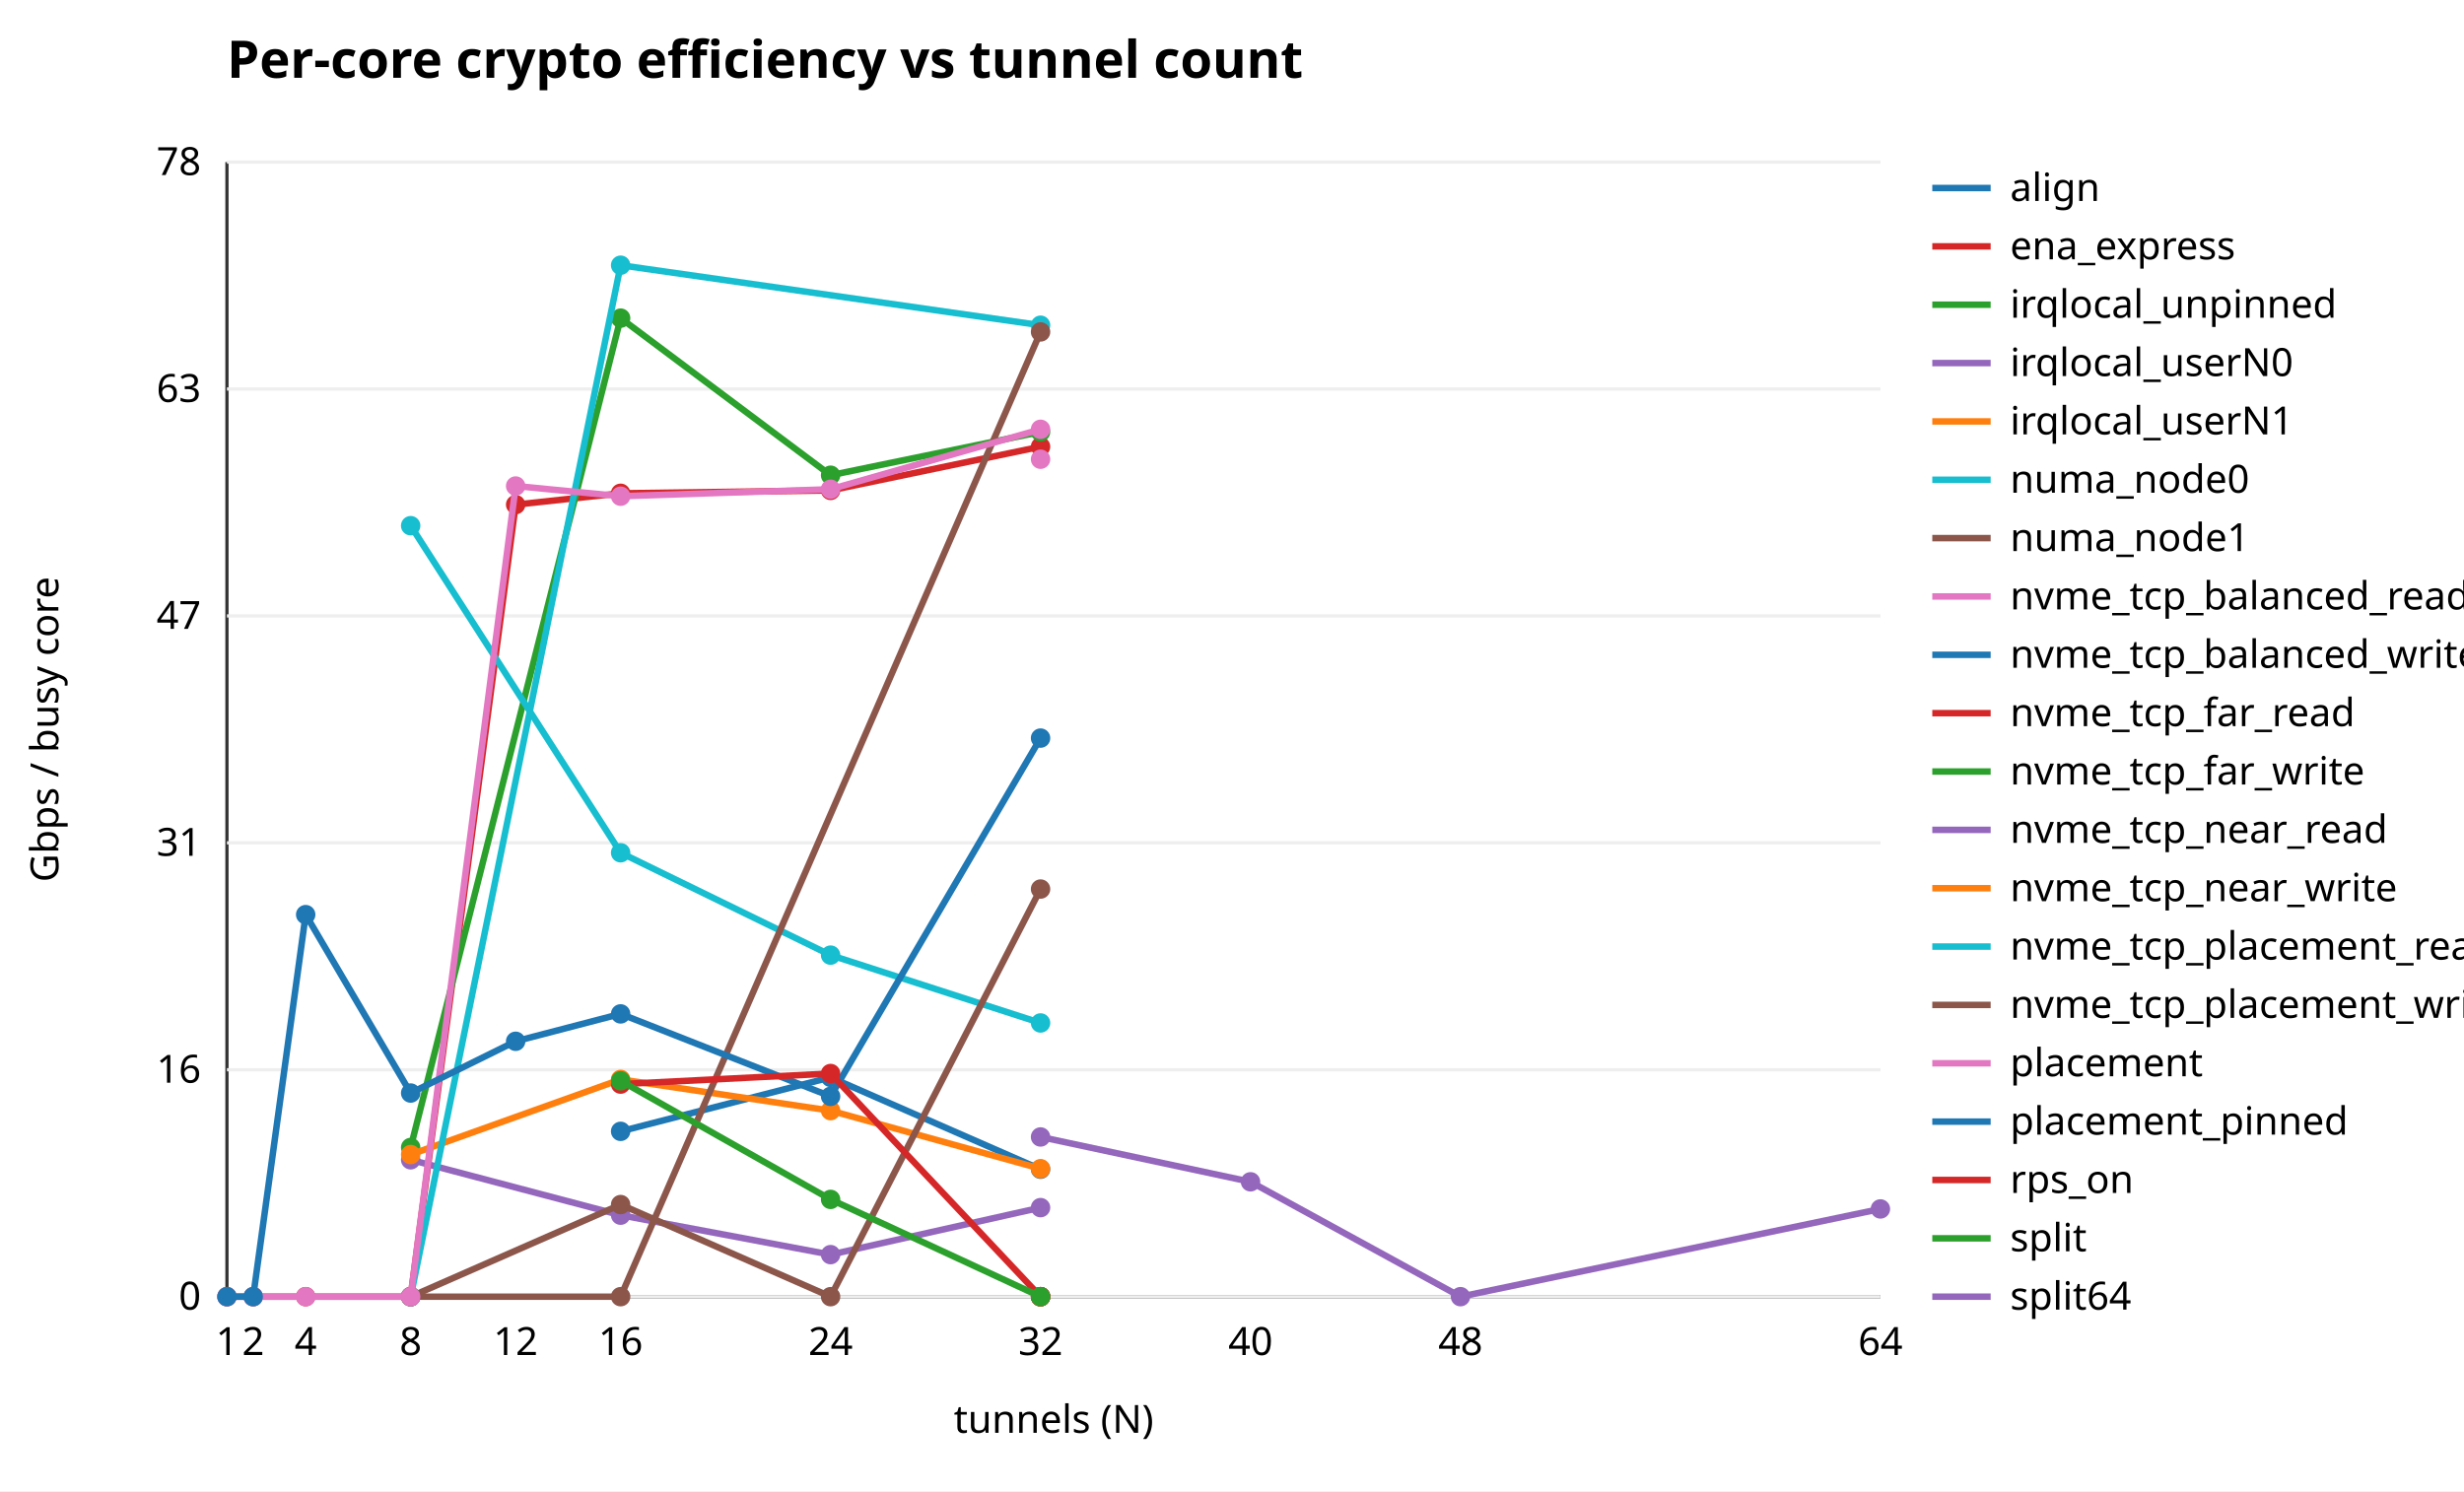
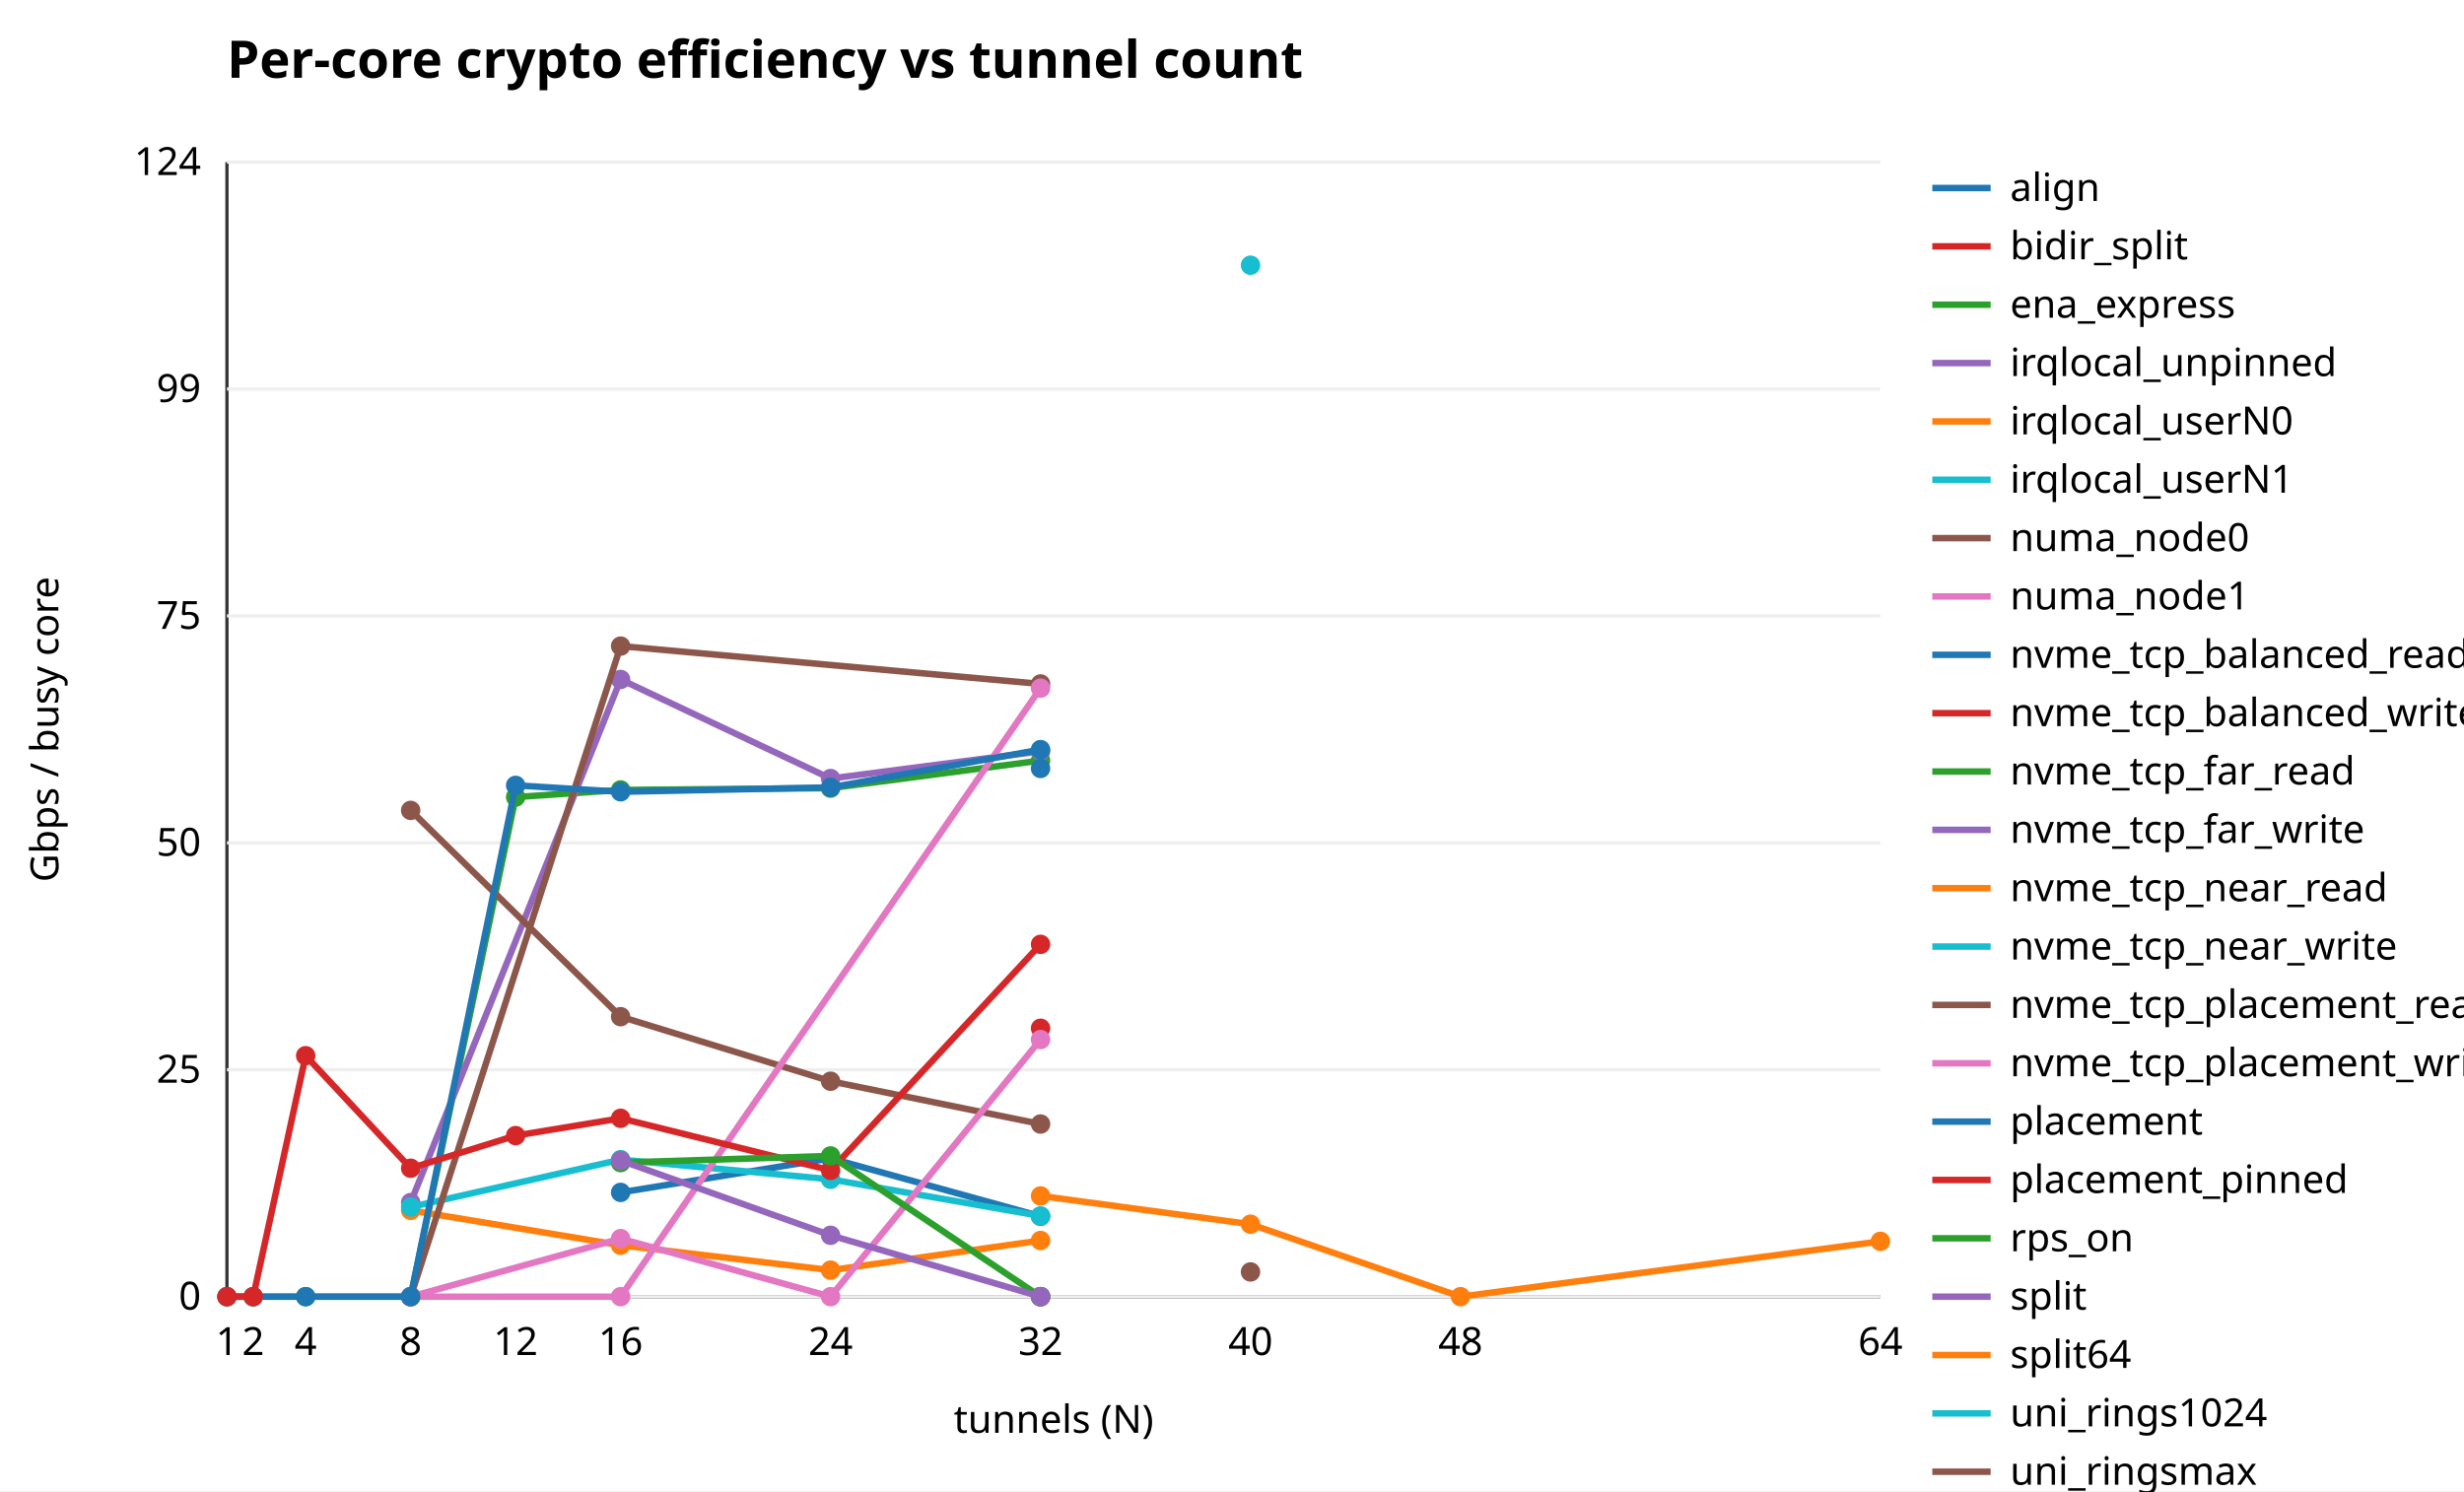
<svg xmlns="http://www.w3.org/2000/svg" width="760" height="460" font-family="sans-serif" font-size="12">
  <rect width="760" height="460" fill="white" />
  <text x="70" y="24" font-size="16" font-weight="bold">Per-core crypto efficiency vs tunnel count</text>
  <line x1="70" y1="50" x2="70" y2="400" stroke="#333" />
  <line x1="70" y1="400" x2="580" y2="400" stroke="#333" />
  <line x1="70" y1="400" x2="580" y2="400" stroke="#eee" />
  <text x="62" y="404" text-anchor="end">0</text>
  <line x1="70" y1="330" x2="580" y2="330" stroke="#eee" />
-   <text x="62" y="334" text-anchor="end">16</text>
+   <text x="62" y="334" text-anchor="end">25</text>
  <line x1="70" y1="260" x2="580" y2="260" stroke="#eee" />
-   <text x="62" y="264" text-anchor="end">31</text>
+   <text x="62" y="264" text-anchor="end">50</text>
  <line x1="70" y1="190" x2="580" y2="190" stroke="#eee" />
-   <text x="62" y="194" text-anchor="end">47</text>
+   <text x="62" y="194" text-anchor="end">75</text>
  <line x1="70" y1="120" x2="580" y2="120" stroke="#eee" />
-   <text x="62" y="124" text-anchor="end">63</text>
+   <text x="62" y="124" text-anchor="end">99</text>
  <line x1="70" y1="50" x2="580" y2="50" stroke="#eee" />
-   <text x="62" y="54" text-anchor="end">78</text>
+   <text x="62" y="54" text-anchor="end">124</text>
  <text x="70" y="418" text-anchor="middle">1</text>
  <text x="78.095" y="418" text-anchor="middle">2</text>
  <text x="94.286" y="418" text-anchor="middle">4</text>
  <text x="126.667" y="418" text-anchor="middle">8</text>
  <text x="159.048" y="418" text-anchor="middle">12</text>
  <text x="191.429" y="418" text-anchor="middle">16</text>
  <text x="256.19" y="418" text-anchor="middle">24</text>
  <text x="320.952" y="418" text-anchor="middle">32</text>
  <text x="385.714" y="418" text-anchor="middle">40</text>
  <text x="450.476" y="418" text-anchor="middle">48</text>
  <text x="580" y="418" text-anchor="middle">64</text>
  <text x="325" y="442" text-anchor="middle">tunnels (N)</text>
  <text x="18" y="225" text-anchor="middle" transform="rotate(-90 18 225)">Gbps / busy core</text>
-   <path d="M191.429 349.002 L256.19 332.346 L320.952 360.692 " fill="none" stroke="#1f77b4" stroke-width="2" />
-   <circle cx="191.429" cy="349.002" r="3" fill="#1f77b4" />
-   <circle cx="256.19" cy="332.346" r="3" fill="#1f77b4" />
-   <circle cx="320.952" cy="360.692" r="3" fill="#1f77b4" />
+   <path d="M191.429 367.833 L256.19 357.328 L320.952 375.207 " fill="none" stroke="#1f77b4" stroke-width="2" />
+   <circle cx="191.429" cy="367.833" r="3" fill="#1f77b4" />
+   <circle cx="256.19" cy="357.328" r="3" fill="#1f77b4" />
+   <circle cx="320.952" cy="375.207" r="3" fill="#1f77b4" />
  <line x1="596" y1="58" x2="614" y2="58" stroke="#1f77b4" stroke-width="2" />
  <text x="620" y="62">align</text>
-   <path d="M70 400 L78.095 400 L94.286 400 L126.667 400 L159.048 155.668 L191.429 152.172 L256.19 151.281 L320.952 137.793 " fill="none" stroke="#d62728" stroke-width="2" />
-   <circle cx="70" cy="400" r="3" fill="#d62728" />
-   <circle cx="78.095" cy="400" r="3" fill="#d62728" />
-   <circle cx="94.286" cy="400" r="3" fill="#d62728" />
-   <circle cx="126.667" cy="400" r="3" fill="#d62728" />
-   <circle cx="159.048" cy="155.668" r="3" fill="#d62728" />
-   <circle cx="191.429" cy="152.172" r="3" fill="#d62728" />
-   <circle cx="256.19" cy="151.281" r="3" fill="#d62728" />
-   <circle cx="320.952" cy="137.793" r="3" fill="#d62728" />
+   <path d="M320.952 317.207 " fill="none" stroke="#d62728" stroke-width="2" />
+   <circle cx="320.952" cy="317.207" r="3" fill="#d62728" />
  <line x1="596" y1="76" x2="614" y2="76" stroke="#d62728" stroke-width="2" />
-   <text x="620" y="80">ena_express</text>
-   <path d="M126.667 353.979 L191.429 98.143 L256.19 146.599 L320.952 133.249 " fill="none" stroke="#2ca02c" stroke-width="2" />
-   <circle cx="126.667" cy="353.979" r="3" fill="#2ca02c" />
-   <circle cx="191.429" cy="98.143" r="3" fill="#2ca02c" />
-   <circle cx="256.19" cy="146.599" r="3" fill="#2ca02c" />
-   <circle cx="320.952" cy="133.249" r="3" fill="#2ca02c" />
+   <text x="620" y="80">bidir_split</text>
+   <path d="M70 400 L78.095 400 L94.286 400 L126.667 400 L159.048 245.889 L191.429 243.684 L256.19 243.122 L320.952 234.614 " fill="none" stroke="#2ca02c" stroke-width="2" />
+   <circle cx="70" cy="400" r="3" fill="#2ca02c" />
+   <circle cx="78.095" cy="400" r="3" fill="#2ca02c" />
+   <circle cx="94.286" cy="400" r="3" fill="#2ca02c" />
+   <circle cx="126.667" cy="400" r="3" fill="#2ca02c" />
+   <circle cx="159.048" cy="245.889" r="3" fill="#2ca02c" />
+   <circle cx="191.429" cy="243.684" r="3" fill="#2ca02c" />
+   <circle cx="256.19" cy="243.122" r="3" fill="#2ca02c" />
+   <circle cx="320.952" cy="234.614" r="3" fill="#2ca02c" />
  <line x1="596" y1="94" x2="614" y2="94" stroke="#2ca02c" stroke-width="2" />
-   <text x="620" y="98">irqlocal_unpinned</text>
-   <path d="M126.667 357.78 L191.429 374.863 L256.19 387.031 L320.952 372.531 " fill="none" stroke="#9467bd" stroke-width="2" />
-   <circle cx="126.667" cy="357.78" r="3" fill="#9467bd" />
-   <circle cx="191.429" cy="374.863" r="3" fill="#9467bd" />
-   <circle cx="256.19" cy="387.031" r="3" fill="#9467bd" />
-   <circle cx="320.952" cy="372.531" r="3" fill="#9467bd" />
+   <text x="620" y="98">ena_express</text>
+   <path d="M126.667 370.972 L191.429 209.605 L256.19 240.168 L320.952 231.749 " fill="none" stroke="#9467bd" stroke-width="2" />
+   <circle cx="126.667" cy="370.972" r="3" fill="#9467bd" />
+   <circle cx="191.429" cy="209.605" r="3" fill="#9467bd" />
+   <circle cx="256.19" cy="240.168" r="3" fill="#9467bd" />
+   <circle cx="320.952" cy="231.749" r="3" fill="#9467bd" />
  <line x1="596" y1="112" x2="614" y2="112" stroke="#9467bd" stroke-width="2" />
-   <text x="620" y="116">irqlocal_userN0</text>
-   <path d="M126.667 356.16 L191.429 332.982 L256.19 342.611 L320.952 360.536 " fill="none" stroke="#ff7f0e" stroke-width="2" />
-   <circle cx="126.667" cy="356.16" r="3" fill="#ff7f0e" />
-   <circle cx="191.429" cy="332.982" r="3" fill="#ff7f0e" />
-   <circle cx="256.19" cy="342.611" r="3" fill="#ff7f0e" />
-   <circle cx="320.952" cy="360.536" r="3" fill="#ff7f0e" />
+   <text x="620" y="116">irqlocal_unpinned</text>
+   <path d="M126.667 373.37 L191.429 384.145 L256.19 391.82 L320.952 382.674 " fill="none" stroke="#ff7f0e" stroke-width="2" />
+   <circle cx="126.667" cy="373.37" r="3" fill="#ff7f0e" />
+   <circle cx="191.429" cy="384.145" r="3" fill="#ff7f0e" />
+   <circle cx="256.19" cy="391.82" r="3" fill="#ff7f0e" />
+   <circle cx="320.952" cy="382.674" r="3" fill="#ff7f0e" />
  <line x1="596" y1="130" x2="614" y2="130" stroke="#ff7f0e" stroke-width="2" />
-   <text x="620" y="134">irqlocal_userN1</text>
-   <path d="M126.667 162.167 L191.429 263.06 L256.19 294.642 L320.952 315.567 " fill="none" stroke="#17becf" stroke-width="2" />
-   <circle cx="126.667" cy="162.167" r="3" fill="#17becf" />
-   <circle cx="191.429" cy="263.06" r="3" fill="#17becf" />
-   <circle cx="256.19" cy="294.642" r="3" fill="#17becf" />
-   <circle cx="320.952" cy="315.567" r="3" fill="#17becf" />
+   <text x="620" y="134">irqlocal_userN0</text>
+   <path d="M126.667 372.348 L191.429 357.729 L256.19 363.802 L320.952 375.108 " fill="none" stroke="#17becf" stroke-width="2" />
+   <circle cx="126.667" cy="372.348" r="3" fill="#17becf" />
+   <circle cx="191.429" cy="357.729" r="3" fill="#17becf" />
+   <circle cx="256.19" cy="363.802" r="3" fill="#17becf" />
+   <circle cx="320.952" cy="375.108" r="3" fill="#17becf" />
  <line x1="596" y1="148" x2="614" y2="148" stroke="#17becf" stroke-width="2" />
-   <text x="620" y="152">numa_node0</text>
-   <path d="M126.667 400 L191.429 371.59 L256.19 400 L320.952 274.258 " fill="none" stroke="#8c564b" stroke-width="2" />
-   <circle cx="126.667" cy="400" r="3" fill="#8c564b" />
-   <circle cx="191.429" cy="371.59" r="3" fill="#8c564b" />
-   <circle cx="256.19" cy="400" r="3" fill="#8c564b" />
-   <circle cx="320.952" cy="274.258" r="3" fill="#8c564b" />
+   <text x="620" y="152">irqlocal_userN1</text>
+   <path d="M126.667 249.988 L191.429 313.626 L256.19 333.546 L320.952 346.745 " fill="none" stroke="#8c564b" stroke-width="2" />
+   <circle cx="126.667" cy="249.988" r="3" fill="#8c564b" />
+   <circle cx="191.429" cy="313.626" r="3" fill="#8c564b" />
+   <circle cx="256.19" cy="333.546" r="3" fill="#8c564b" />
+   <circle cx="320.952" cy="346.745" r="3" fill="#8c564b" />
  <line x1="596" y1="166" x2="614" y2="166" stroke="#8c564b" stroke-width="2" />
-   <text x="620" y="170">numa_node1</text>
-   <path d="M320.952 141.662 " fill="none" stroke="#e377c2" stroke-width="2" />
-   <circle cx="320.952" cy="141.662" r="3" fill="#e377c2" />
+   <text x="620" y="170">numa_node0</text>
+   <path d="M126.667 400 L191.429 382.081 L256.19 400 L320.952 320.689 " fill="none" stroke="#e377c2" stroke-width="2" />
+   <circle cx="126.667" cy="400" r="3" fill="#e377c2" />
+   <circle cx="191.429" cy="382.081" r="3" fill="#e377c2" />
+   <circle cx="256.19" cy="400" r="3" fill="#e377c2" />
+   <circle cx="320.952" cy="320.689" r="3" fill="#e377c2" />
  <line x1="596" y1="184" x2="614" y2="184" stroke="#e377c2" stroke-width="2" />
-   <text x="620" y="188">nvme_tcp_balanced_read</text>
-   <path d="M320.952 400 " fill="none" stroke="#1f77b4" stroke-width="2" />
-   <circle cx="320.952" cy="400" r="3" fill="#1f77b4" />
+   <text x="620" y="188">numa_node1</text>
+   <path d="M320.952 237.054 " fill="none" stroke="#1f77b4" stroke-width="2" />
+   <circle cx="320.952" cy="237.054" r="3" fill="#1f77b4" />
  <line x1="596" y1="202" x2="614" y2="202" stroke="#1f77b4" stroke-width="2" />
-   <text x="620" y="206">nvme_tcp_balanced_write</text>
+   <text x="620" y="206">nvme_tcp_balanced_read</text>
  <path d="M320.952 400 " fill="none" stroke="#d62728" stroke-width="2" />
  <circle cx="320.952" cy="400" r="3" fill="#d62728" />
  <line x1="596" y1="220" x2="614" y2="220" stroke="#d62728" stroke-width="2" />
-   <text x="620" y="224">nvme_tcp_far_read</text>
+   <text x="620" y="224">nvme_tcp_balanced_write</text>
  <path d="M320.952 400 " fill="none" stroke="#2ca02c" stroke-width="2" />
  <circle cx="320.952" cy="400" r="3" fill="#2ca02c" />
  <line x1="596" y1="238" x2="614" y2="238" stroke="#2ca02c" stroke-width="2" />
-   <text x="620" y="242">nvme_tcp_far_write</text>
+   <text x="620" y="242">nvme_tcp_far_read</text>
  <path d="M320.952 400 " fill="none" stroke="#9467bd" stroke-width="2" />
  <circle cx="320.952" cy="400" r="3" fill="#9467bd" />
  <line x1="596" y1="256" x2="614" y2="256" stroke="#9467bd" stroke-width="2" />
-   <text x="620" y="260">nvme_tcp_near_read</text>
+   <text x="620" y="260">nvme_tcp_far_write</text>
  <path d="M320.952 400 " fill="none" stroke="#ff7f0e" stroke-width="2" />
  <circle cx="320.952" cy="400" r="3" fill="#ff7f0e" />
  <line x1="596" y1="274" x2="614" y2="274" stroke="#ff7f0e" stroke-width="2" />
-   <text x="620" y="278">nvme_tcp_near_write</text>
-   <path d="M126.667 400 L191.429 81.818 L320.952 100.33 " fill="none" stroke="#17becf" stroke-width="2" />
-   <circle cx="126.667" cy="400" r="3" fill="#17becf" />
-   <circle cx="191.429" cy="81.818" r="3" fill="#17becf" />
-   <circle cx="320.952" cy="100.33" r="3" fill="#17becf" />
+   <text x="620" y="278">nvme_tcp_near_read</text>
+   <path d="M320.952 400 " fill="none" stroke="#17becf" stroke-width="2" />
+   <circle cx="320.952" cy="400" r="3" fill="#17becf" />
  <line x1="596" y1="292" x2="614" y2="292" stroke="#17becf" stroke-width="2" />
-   <text x="620" y="296">nvme_tcp_placement_read</text>
-   <path d="M126.667 400 L191.429 400 L320.952 102.391 " fill="none" stroke="#8c564b" stroke-width="2" />
+   <text x="620" y="296">nvme_tcp_near_write</text>
+   <path d="M126.667 400 L191.429 199.309 L320.952 210.985 " fill="none" stroke="#8c564b" stroke-width="2" />
  <circle cx="126.667" cy="400" r="3" fill="#8c564b" />
-   <circle cx="191.429" cy="400" r="3" fill="#8c564b" />
-   <circle cx="320.952" cy="102.391" r="3" fill="#8c564b" />
+   <circle cx="191.429" cy="199.309" r="3" fill="#8c564b" />
+   <circle cx="320.952" cy="210.985" r="3" fill="#8c564b" />
  <line x1="596" y1="310" x2="614" y2="310" stroke="#8c564b" stroke-width="2" />
-   <text x="620" y="314">nvme_tcp_placement_write</text>
-   <path d="M70 400 L78.095 400 L94.286 400 L126.667 400 L159.048 149.93 L191.429 153.074 L256.19 150.923 L320.952 132.433 " fill="none" stroke="#e377c2" stroke-width="2" />
-   <circle cx="70" cy="400" r="3" fill="#e377c2" />
-   <circle cx="78.095" cy="400" r="3" fill="#e377c2" />
-   <circle cx="94.286" cy="400" r="3" fill="#e377c2" />
+   <text x="620" y="314">nvme_tcp_placement_read</text>
+   <path d="M126.667 400 L191.429 400 L320.952 212.285 " fill="none" stroke="#e377c2" stroke-width="2" />
  <circle cx="126.667" cy="400" r="3" fill="#e377c2" />
-   <circle cx="159.048" cy="149.93" r="3" fill="#e377c2" />
-   <circle cx="191.429" cy="153.074" r="3" fill="#e377c2" />
-   <circle cx="256.19" cy="150.923" r="3" fill="#e377c2" />
-   <circle cx="320.952" cy="132.433" r="3" fill="#e377c2" />
+   <circle cx="191.429" cy="400" r="3" fill="#e377c2" />
+   <circle cx="320.952" cy="212.285" r="3" fill="#e377c2" />
  <line x1="596" y1="328" x2="614" y2="328" stroke="#e377c2" stroke-width="2" />
-   <text x="620" y="332">placement</text>
-   <path d="M70 400 L78.095 400 L94.286 282.148 L126.667 337.186 L159.048 321.219 L191.429 312.77 L256.19 338.21 L320.952 227.69 " fill="none" stroke="#1f77b4" stroke-width="2" />
+   <text x="620" y="332">nvme_tcp_placement_write</text>
+   <path d="M70 400 L78.095 400 L94.286 400 L126.667 400 L159.048 242.27 L191.429 244.253 L256.19 242.896 L320.952 231.234 " fill="none" stroke="#1f77b4" stroke-width="2" />
  <circle cx="70" cy="400" r="3" fill="#1f77b4" />
  <circle cx="78.095" cy="400" r="3" fill="#1f77b4" />
-   <circle cx="94.286" cy="282.148" r="3" fill="#1f77b4" />
-   <circle cx="126.667" cy="337.186" r="3" fill="#1f77b4" />
-   <circle cx="159.048" cy="321.219" r="3" fill="#1f77b4" />
-   <circle cx="191.429" cy="312.77" r="3" fill="#1f77b4" />
-   <circle cx="256.19" cy="338.21" r="3" fill="#1f77b4" />
-   <circle cx="320.952" cy="227.69" r="3" fill="#1f77b4" />
+   <circle cx="94.286" cy="400" r="3" fill="#1f77b4" />
+   <circle cx="126.667" cy="400" r="3" fill="#1f77b4" />
+   <circle cx="159.048" cy="242.27" r="3" fill="#1f77b4" />
+   <circle cx="191.429" cy="244.253" r="3" fill="#1f77b4" />
+   <circle cx="256.19" cy="242.896" r="3" fill="#1f77b4" />
+   <circle cx="320.952" cy="231.234" r="3" fill="#1f77b4" />
  <line x1="596" y1="346" x2="614" y2="346" stroke="#1f77b4" stroke-width="2" />
-   <text x="620" y="350">placement_pinned</text>
-   <path d="M191.429 334.429 L256.19 331.162 L320.952 400 " fill="none" stroke="#d62728" stroke-width="2" />
-   <circle cx="191.429" cy="334.429" r="3" fill="#d62728" />
-   <circle cx="256.19" cy="331.162" r="3" fill="#d62728" />
-   <circle cx="320.952" cy="400" r="3" fill="#d62728" />
+   <text x="620" y="350">placement</text>
+   <path d="M70 400 L78.095 400 L94.286 325.665 L126.667 360.38 L159.048 350.31 L191.429 344.98 L256.19 361.027 L320.952 291.316 " fill="none" stroke="#d62728" stroke-width="2" />
+   <circle cx="70" cy="400" r="3" fill="#d62728" />
+   <circle cx="78.095" cy="400" r="3" fill="#d62728" />
+   <circle cx="94.286" cy="325.665" r="3" fill="#d62728" />
+   <circle cx="126.667" cy="360.38" r="3" fill="#d62728" />
+   <circle cx="159.048" cy="350.31" r="3" fill="#d62728" />
+   <circle cx="191.429" cy="344.98" r="3" fill="#d62728" />
+   <circle cx="256.19" cy="361.027" r="3" fill="#d62728" />
+   <circle cx="320.952" cy="291.316" r="3" fill="#d62728" />
  <line x1="596" y1="364" x2="614" y2="364" stroke="#d62728" stroke-width="2" />
-   <text x="620" y="368">rps_on</text>
-   <path d="M191.429 333.406 L256.19 369.994 L320.952 400 " fill="none" stroke="#2ca02c" stroke-width="2" />
-   <circle cx="191.429" cy="333.406" r="3" fill="#2ca02c" />
-   <circle cx="256.19" cy="369.994" r="3" fill="#2ca02c" />
+   <text x="620" y="368">placement_pinned</text>
+   <path d="M191.429 358.641 L256.19 356.581 L320.952 400 " fill="none" stroke="#2ca02c" stroke-width="2" />
+   <circle cx="191.429" cy="358.641" r="3" fill="#2ca02c" />
+   <circle cx="256.19" cy="356.581" r="3" fill="#2ca02c" />
  <circle cx="320.952" cy="400" r="3" fill="#2ca02c" />
  <line x1="596" y1="382" x2="614" y2="382" stroke="#2ca02c" stroke-width="2" />
-   <text x="620" y="386">split</text>
-   <path d="M320.952 350.735 L385.714 364.57 L450.476 400 L580 372.94 " fill="none" stroke="#9467bd" stroke-width="2" />
-   <circle cx="320.952" cy="350.735" r="3" fill="#9467bd" />
-   <circle cx="385.714" cy="364.57" r="3" fill="#9467bd" />
-   <circle cx="450.476" cy="400" r="3" fill="#9467bd" />
-   <circle cx="580" cy="372.94" r="3" fill="#9467bd" />
+   <text x="620" y="386">rps_on</text>
+   <path d="M191.429 357.996 L256.19 381.074 L320.952 400 " fill="none" stroke="#9467bd" stroke-width="2" />
+   <circle cx="191.429" cy="357.996" r="3" fill="#9467bd" />
+   <circle cx="256.19" cy="381.074" r="3" fill="#9467bd" />
+   <circle cx="320.952" cy="400" r="3" fill="#9467bd" />
  <line x1="596" y1="400" x2="614" y2="400" stroke="#9467bd" stroke-width="2" />
-   <text x="620" y="404">split64</text>
+   <text x="620" y="404">split</text>
+   <path d="M320.952 368.926 L385.714 377.653 L450.476 400 L580 382.932 " fill="none" stroke="#ff7f0e" stroke-width="2" />
+   <circle cx="320.952" cy="368.926" r="3" fill="#ff7f0e" />
+   <circle cx="385.714" cy="377.653" r="3" fill="#ff7f0e" />
+   <circle cx="450.476" cy="400" r="3" fill="#ff7f0e" />
+   <circle cx="580" cy="382.932" r="3" fill="#ff7f0e" />
+   <line x1="596" y1="418" x2="614" y2="418" stroke="#ff7f0e" stroke-width="2" />
+   <text x="620" y="422">split64</text>
+   <path d="M385.714 81.818 " fill="none" stroke="#17becf" stroke-width="2" />
+   <circle cx="385.714" cy="81.818" r="3" fill="#17becf" />
+   <line x1="596" y1="436" x2="614" y2="436" stroke="#17becf" stroke-width="2" />
+   <text x="620" y="440">uni_rings1024</text>
+   <path d="M385.714 392.371 " fill="none" stroke="#8c564b" stroke-width="2" />
+   <circle cx="385.714" cy="392.371" r="3" fill="#8c564b" />
+   <line x1="596" y1="454" x2="614" y2="454" stroke="#8c564b" stroke-width="2" />
+   <text x="620" y="458">uni_ringsmax</text>
</svg>
